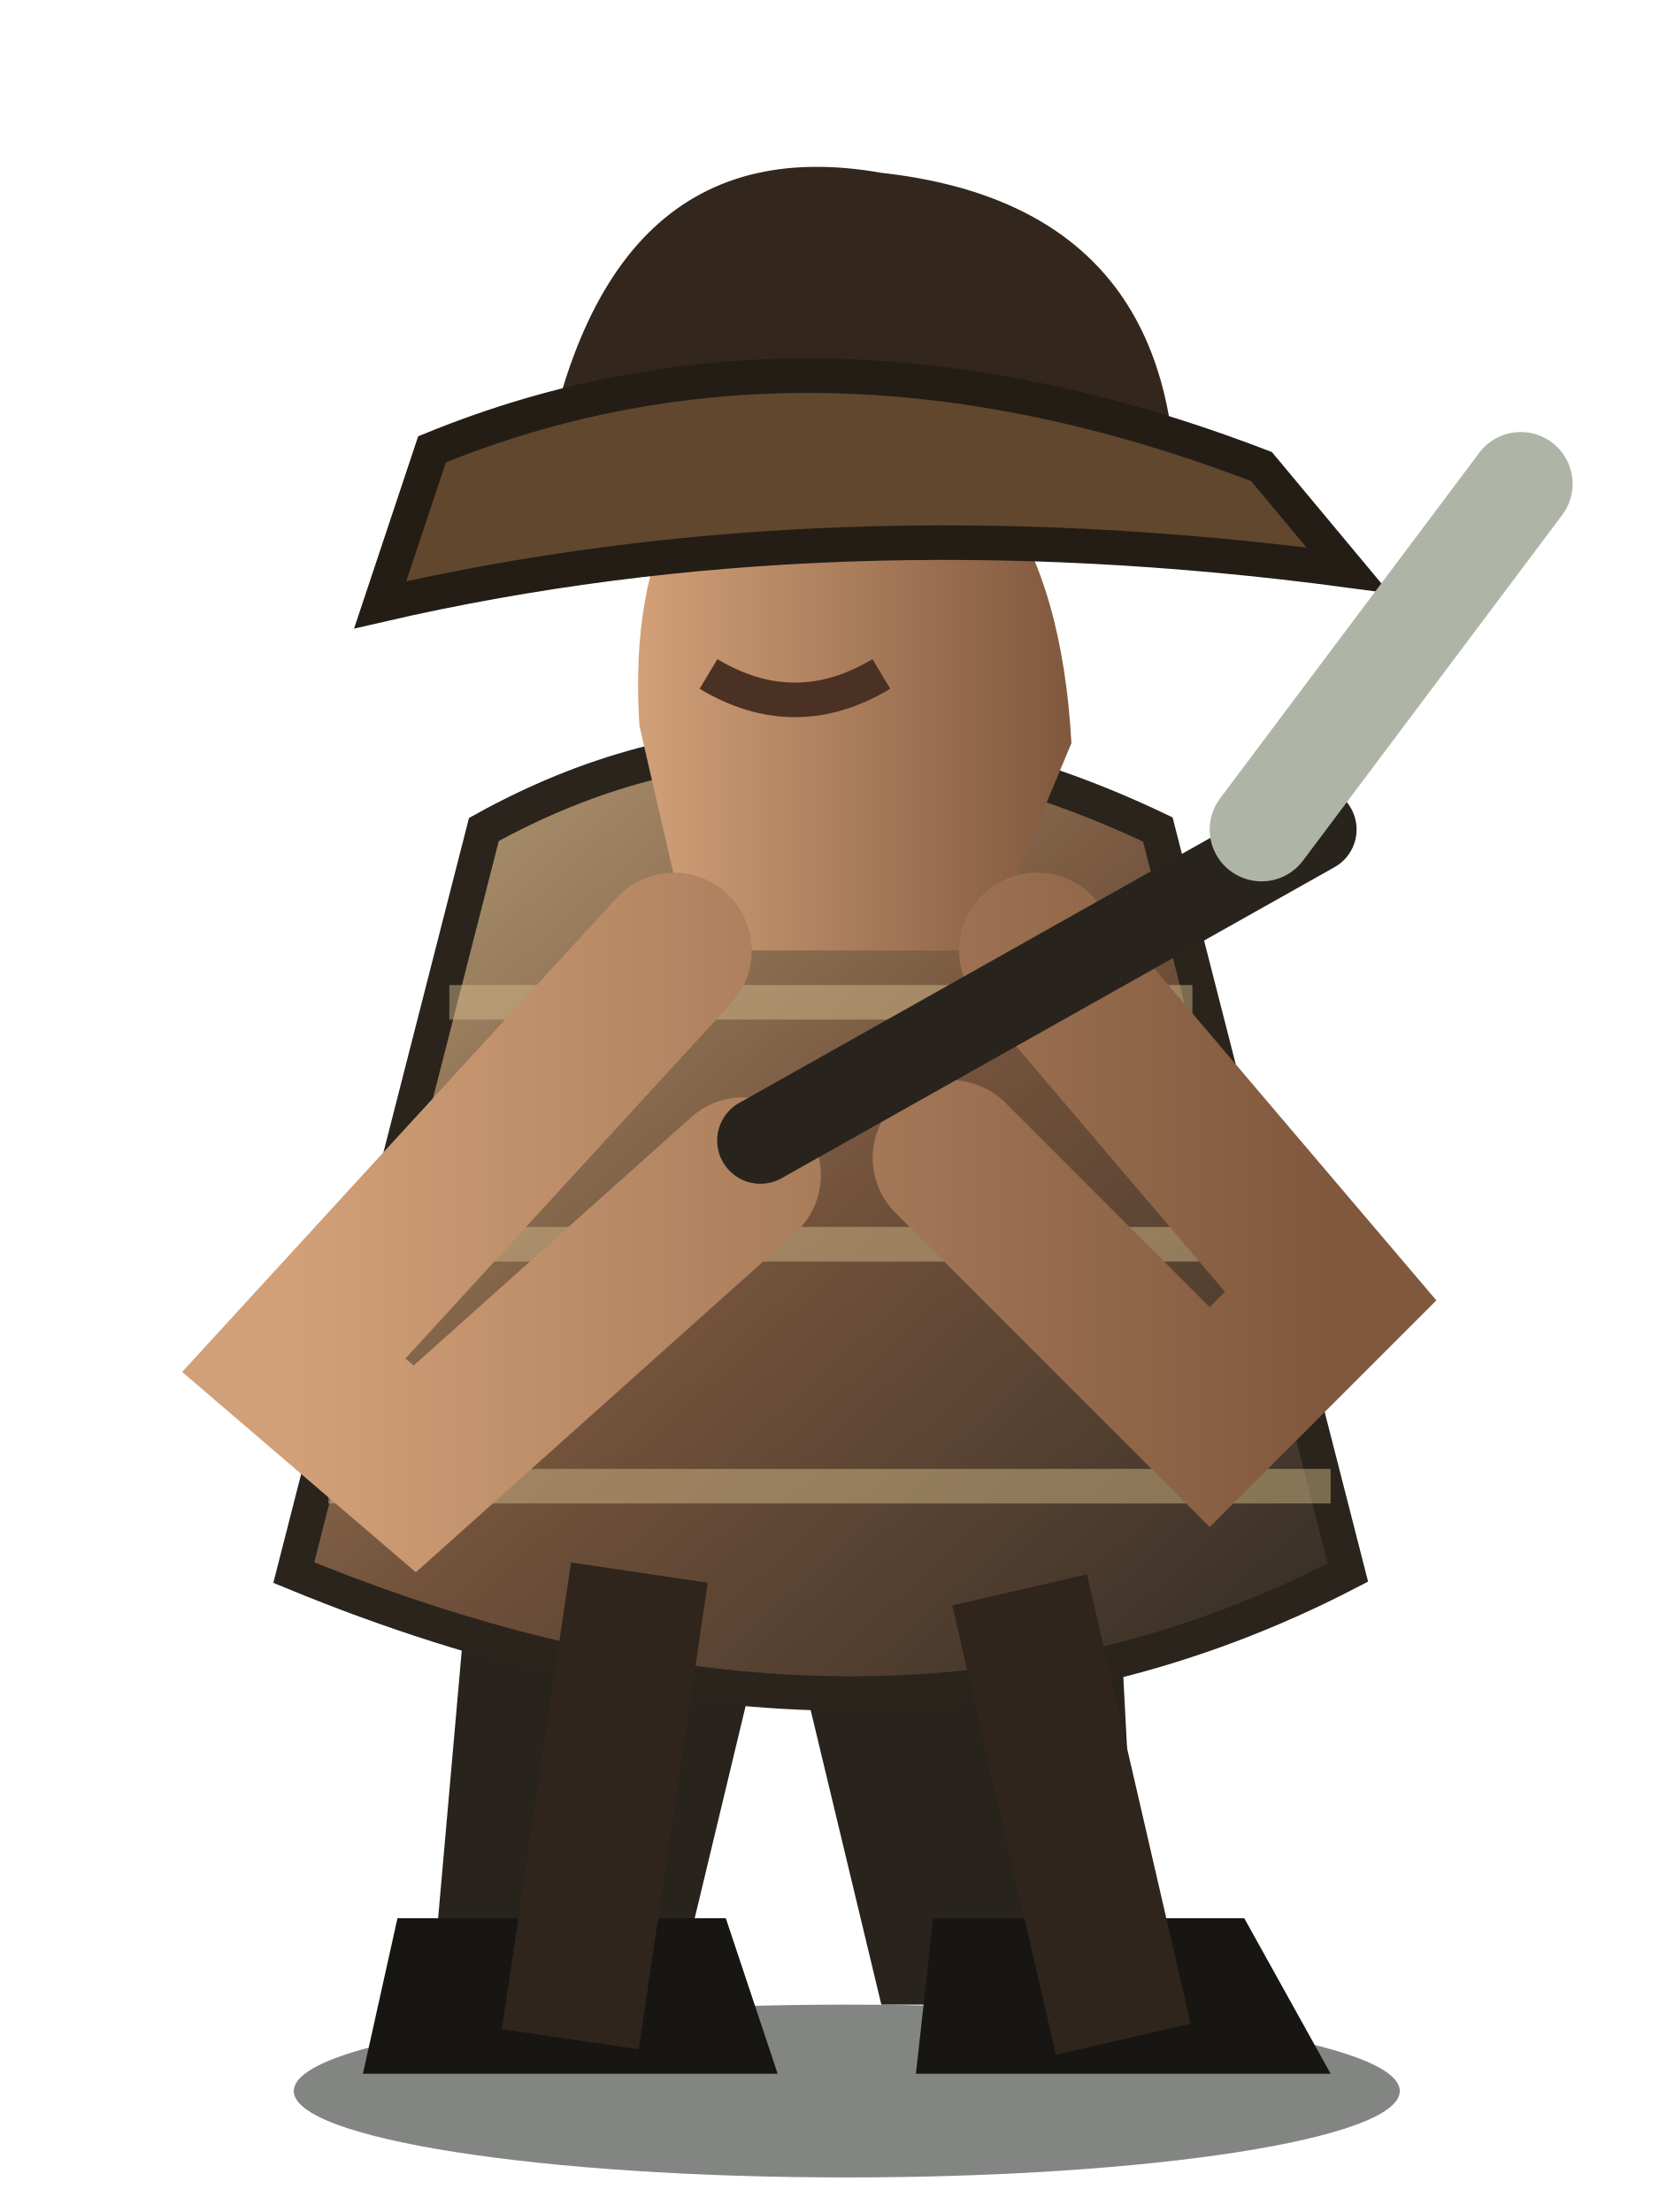
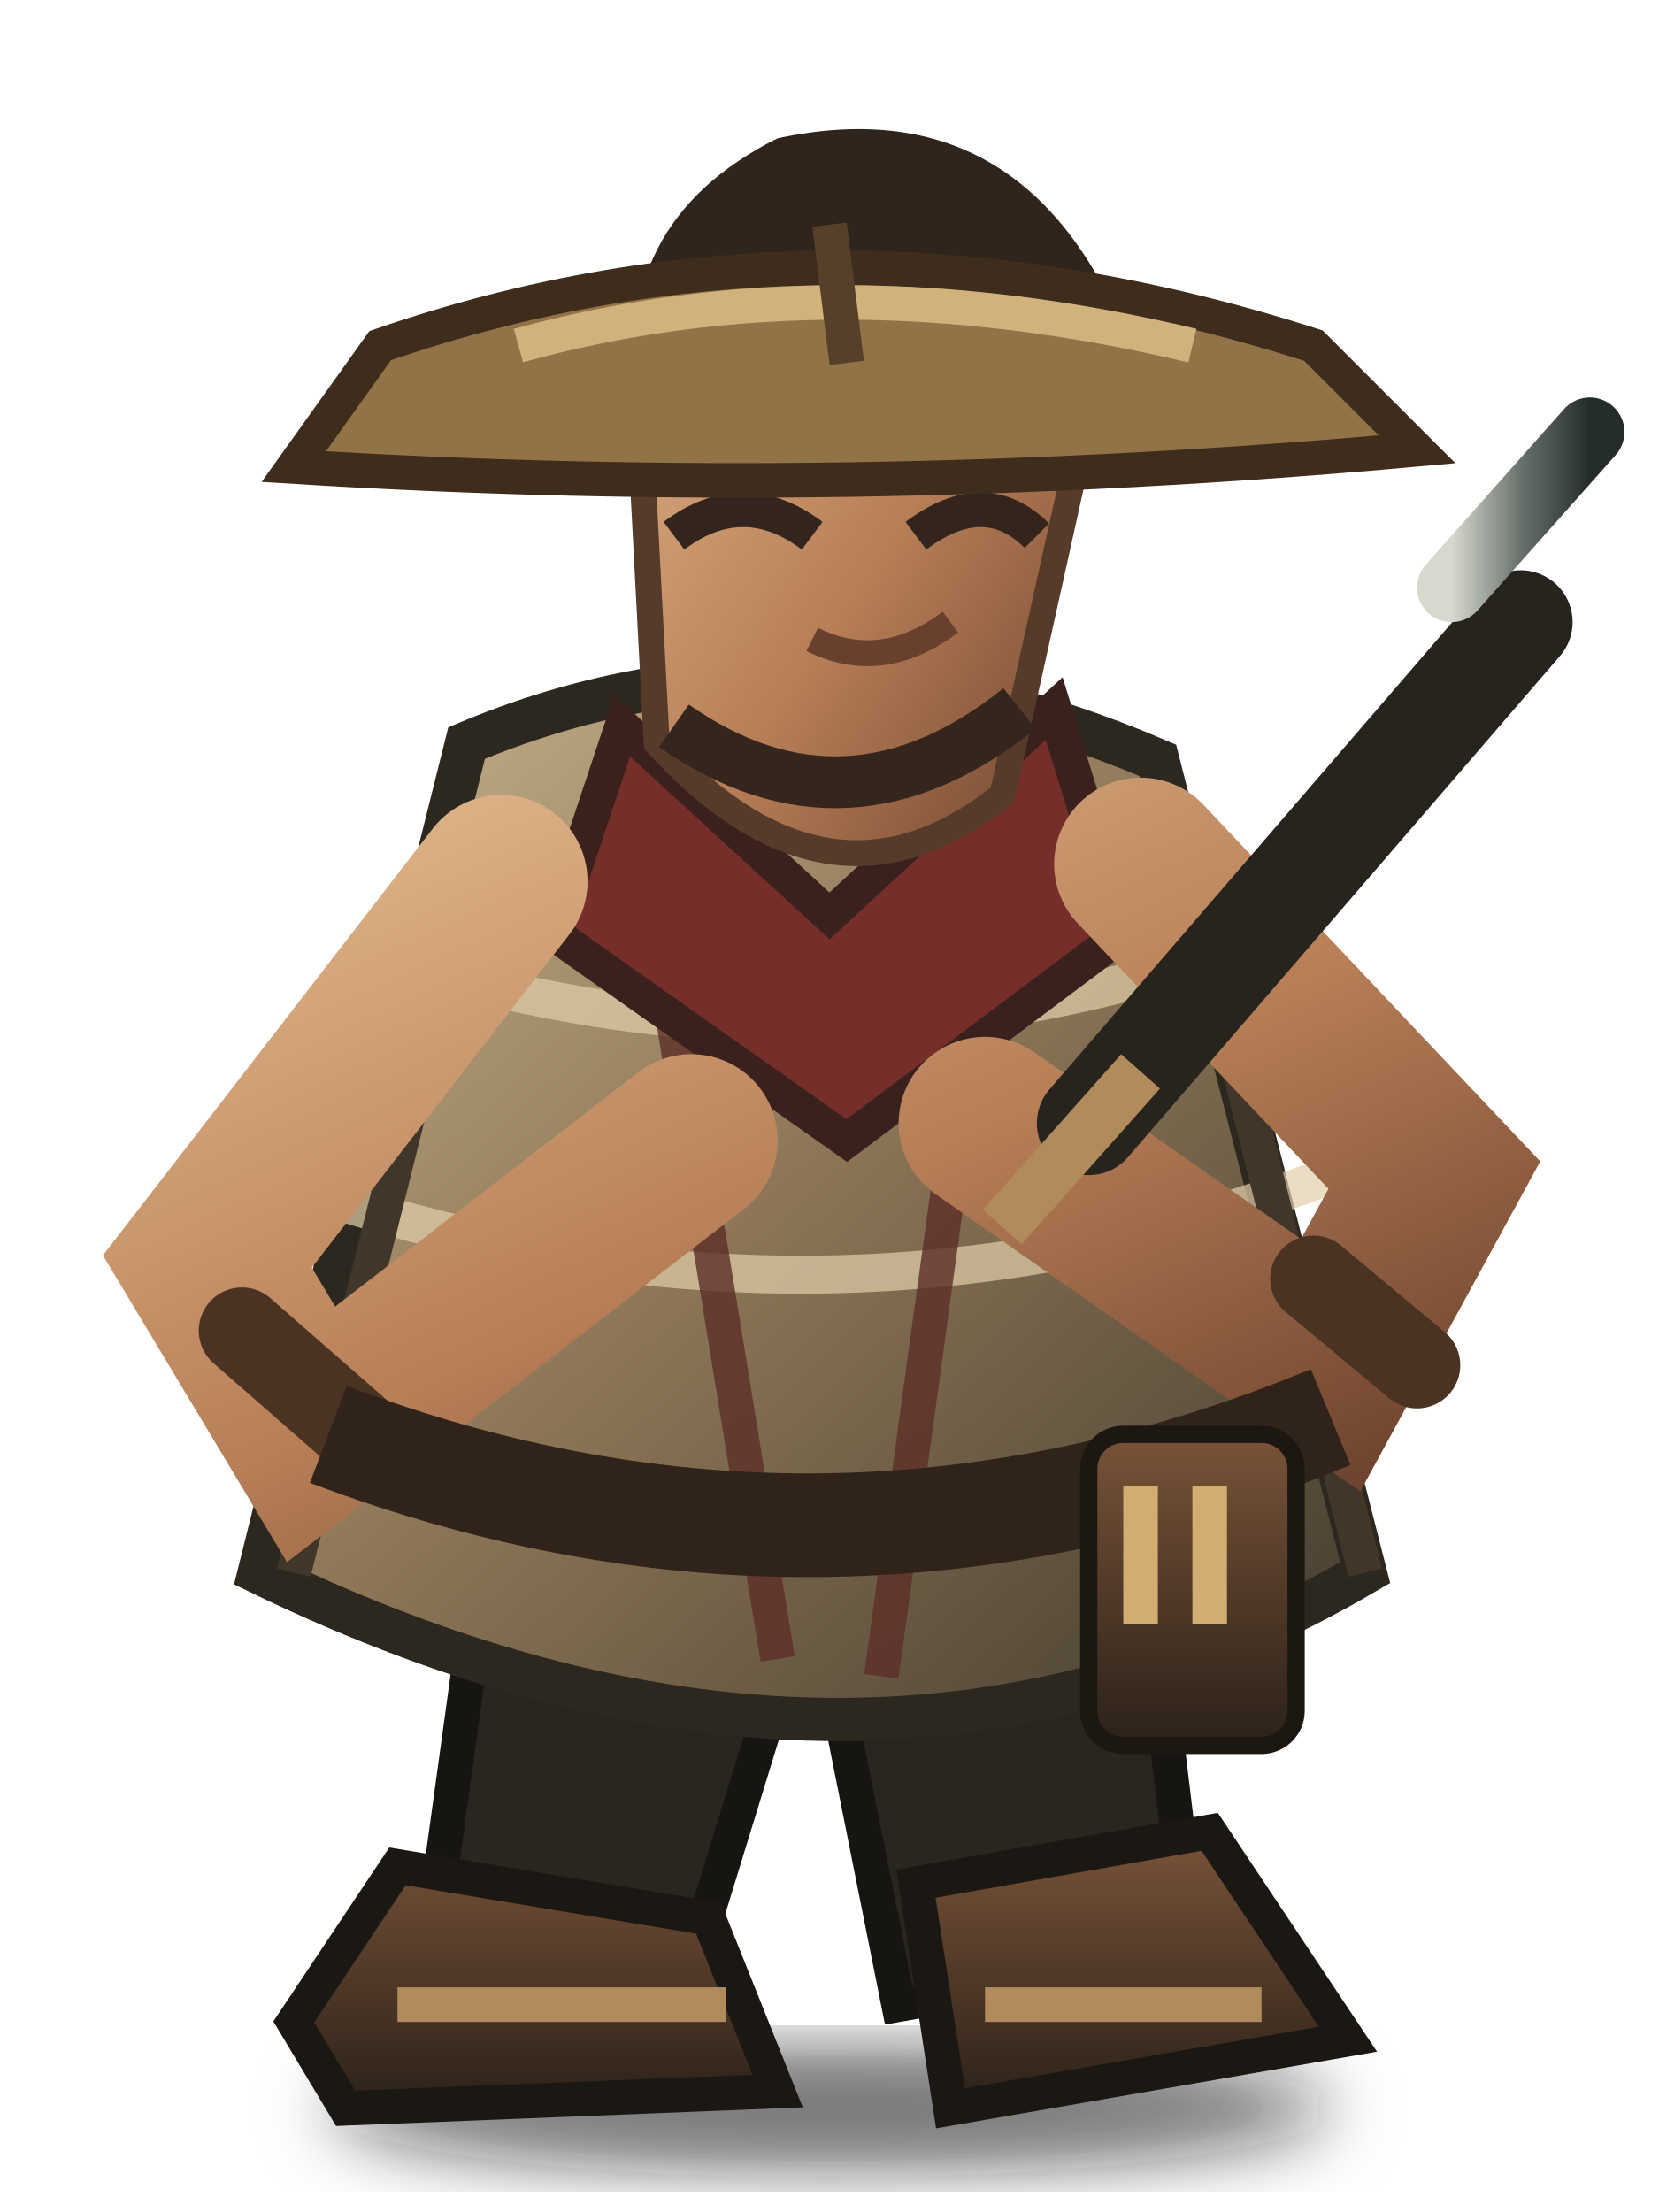
<svg xmlns="http://www.w3.org/2000/svg" width="96" height="128" viewBox="0 0 96 128">
  <defs>
-     <linearGradient id="poncho" x2="1" y2="1">
-       <stop stop-color="#b9a17a" />
-       <stop offset=".5" stop-color="#72523b" />
-       <stop offset="1" stop-color="#302b24" />
+     <linearGradient id="skin" x2="1" y2="1">
+       <stop stop-color="#e0b58a" />
+       <stop offset=".55" stop-color="#b77e57" />
+       <stop offset="1" stop-color="#70452f" />
    </linearGradient>
-     <linearGradient id="skin" x2="1">
-       <stop stop-color="#d2a078" />
-       <stop offset="1" stop-color="#80583d" />
+     <linearGradient id="cloth" x2="1" y2="1">
+       <stop stop-color="#c8b58d" />
+       <stop offset=".48" stop-color="#8d7657" />
+       <stop offset="1" stop-color="#403a2d" />
    </linearGradient>
+     <linearGradient id="leather" x2="0" y2="1">
+       <stop stop-color="#795338" />
+       <stop offset="1" stop-color="#2b2119" />
+     </linearGradient>
+     <linearGradient id="steel" x2="1">
+       <stop stop-color="#d7d9ce" />
+       <stop offset=".5" stop-color="#68716c" />
+       <stop offset="1" stop-color="#252d2b" />
+     </linearGradient>
+     <filter id="shadow">
+       <feGaussianBlur stdDeviation="2" />
+     </filter>
  </defs>
-   <ellipse cx="49" cy="121" rx="32" ry="5" fill="#080b08" opacity=".5" />
-   <path d="M28 81L25 115 39 116 45 91 51 116 66 116 64 78Z" fill="#29231d" />
-   <path d="M23 111h19l3 9H21zm31 0h18l5 9H53z" fill="#171613" />
-   <path d="M28 48Q46 38 67 48L78 91Q51 105 17 91Z" fill="url(#poncho)" stroke="#2a241c" stroke-width="2" />
-   <path d="M26 58L69 58M22 72L74 72M19 86L77 86" stroke="#d2b98a" stroke-opacity=".48" stroke-width="2" />
-   <path d="M37 42Q36 26 48 23Q61 25 62 43L57 55H40Z" fill="url(#skin)" />
-   <path d="M31 30Q34 7 51 10Q69 12 68 31L58 26 40 28Z" fill="#33271d" />
-   <path d="M25 26Q47 17 73 27L78 33Q48 29 22 35Z" fill="#61472d" stroke="#241d16" stroke-width="2" />
-   <path d="M41 39q5 3 10 0" fill="none" stroke="#4b3024" stroke-width="2" />
-   <path d="M39 55L17 79 24 85 43 68M60 55L77 75 70 82 55 67" fill="none" stroke="url(#skin)" stroke-width="9" stroke-linecap="round" />
-   <path d="M44 66L76 48" stroke="#29231d" stroke-width="5" stroke-linecap="round" />
-   <path d="M73 48l15-20" stroke="#aeb5a7" stroke-width="6" stroke-linecap="round" />
-   <path d="M37 91L33 118M59 92L65 118" stroke="#30251d" stroke-width="8" />
+   <ellipse cx="48" cy="122" rx="29" ry="4" fill="#080b08" opacity=".55" filter="url(#shadow)" />
+   <path d="M29 83L25 112 39 117 47 91 52 116 69 113 65 80Z" fill="#29251f" stroke="#171512" stroke-width="2" />
+   <path d="M23 108L41 111 45 121 20 122 17 117Z M53 109L70 106 78 118 55 122Z" fill="url(#leather)" stroke="#1b1713" stroke-width="2" />
+   <path d="M23 116h19M57 116h16" stroke="#b28b5d" stroke-width="2" />
+   <path d="M27 43Q46 35 67 44L79 91Q50 108 15 91Z" fill="url(#cloth)" stroke="#2c281f" stroke-width="2.5" />
+   <path d="M21 55Q48 64 74 54M18 69Q48 79 77 68M17 83Q47 94 78 82" fill="none" stroke="#e1cfaa" stroke-width="2.2" opacity=".7" />
+   <path d="M28 47L17 91M68 47L79 91" stroke="#403629" stroke-width="2" />
+   <path d="M37 47L45 96M58 46L51 97" stroke="#5d2e28" stroke-width="2" opacity=".8" />
+   <path d="M36 42L48 53 61 41 65 54 49 66 32 54Z" fill="#762e2a" stroke="#3b211d" stroke-width="2" />
+   <path d="M29 51L12 73 18 83 40 66M66 50L83 68 77 79 57 65" fill="none" stroke="url(#skin)" stroke-width="10" stroke-linecap="round" />
+   <path d="M14 77L22 84M76 74L82 79" stroke="#4b3324" stroke-width="5" stroke-linecap="round" />
+   <path d="M37 24Q38 12 49 12Q62 13 62 28L58 46Q48 54 38 43Z" fill="url(#skin)" stroke="#563b2b" stroke-width="1.5" />
+   <path d="M39 31Q43 28 47 31M53 31Q57 28 60 31" stroke="#33251e" stroke-width="2" fill="none" />
+   <path d="M47 37Q51 39 55 36" stroke="#69402d" stroke-width="1.5" fill="none" />
+   <path d="M39 42Q49 49 59 41" stroke="#34251d" stroke-width="3" fill="none" />
+   <path d="M37 24Q35 13 45 8Q59 5 65 19L62 28 54 22 42 25Z" fill="#30251d" />
+   <path d="M22 20Q48 11 76 20L82 26Q49 29 17 27Z" fill="#927247" stroke="#3e2d1d" stroke-width="2" />
+   <path d="M30 20Q48 15 69 20" fill="none" stroke="#d1b17c" stroke-width="2" />
+   <path d="M48 13L49 21" stroke="#57402a" stroke-width="2" />
+   <path d="M63 65L88 36" stroke="#27231d" stroke-width="6" stroke-linecap="round" />
+   <path d="M84 34L92 25" stroke="url(#steel)" stroke-width="4" stroke-linecap="round" />
+   <path d="M58 71L66 62" stroke="#b28b5d" stroke-width="3" />
+   <path d="M19 83Q48 94 77 82" stroke="#30241a" stroke-width="6" fill="none" />
+   <rect x="63" y="83" width="12" height="18" rx="2" fill="url(#leather)" stroke="#1d1712" />
+   <path d="M66 86v8m4-8v8" stroke="#d1ad70" stroke-width="2" />
</svg>
